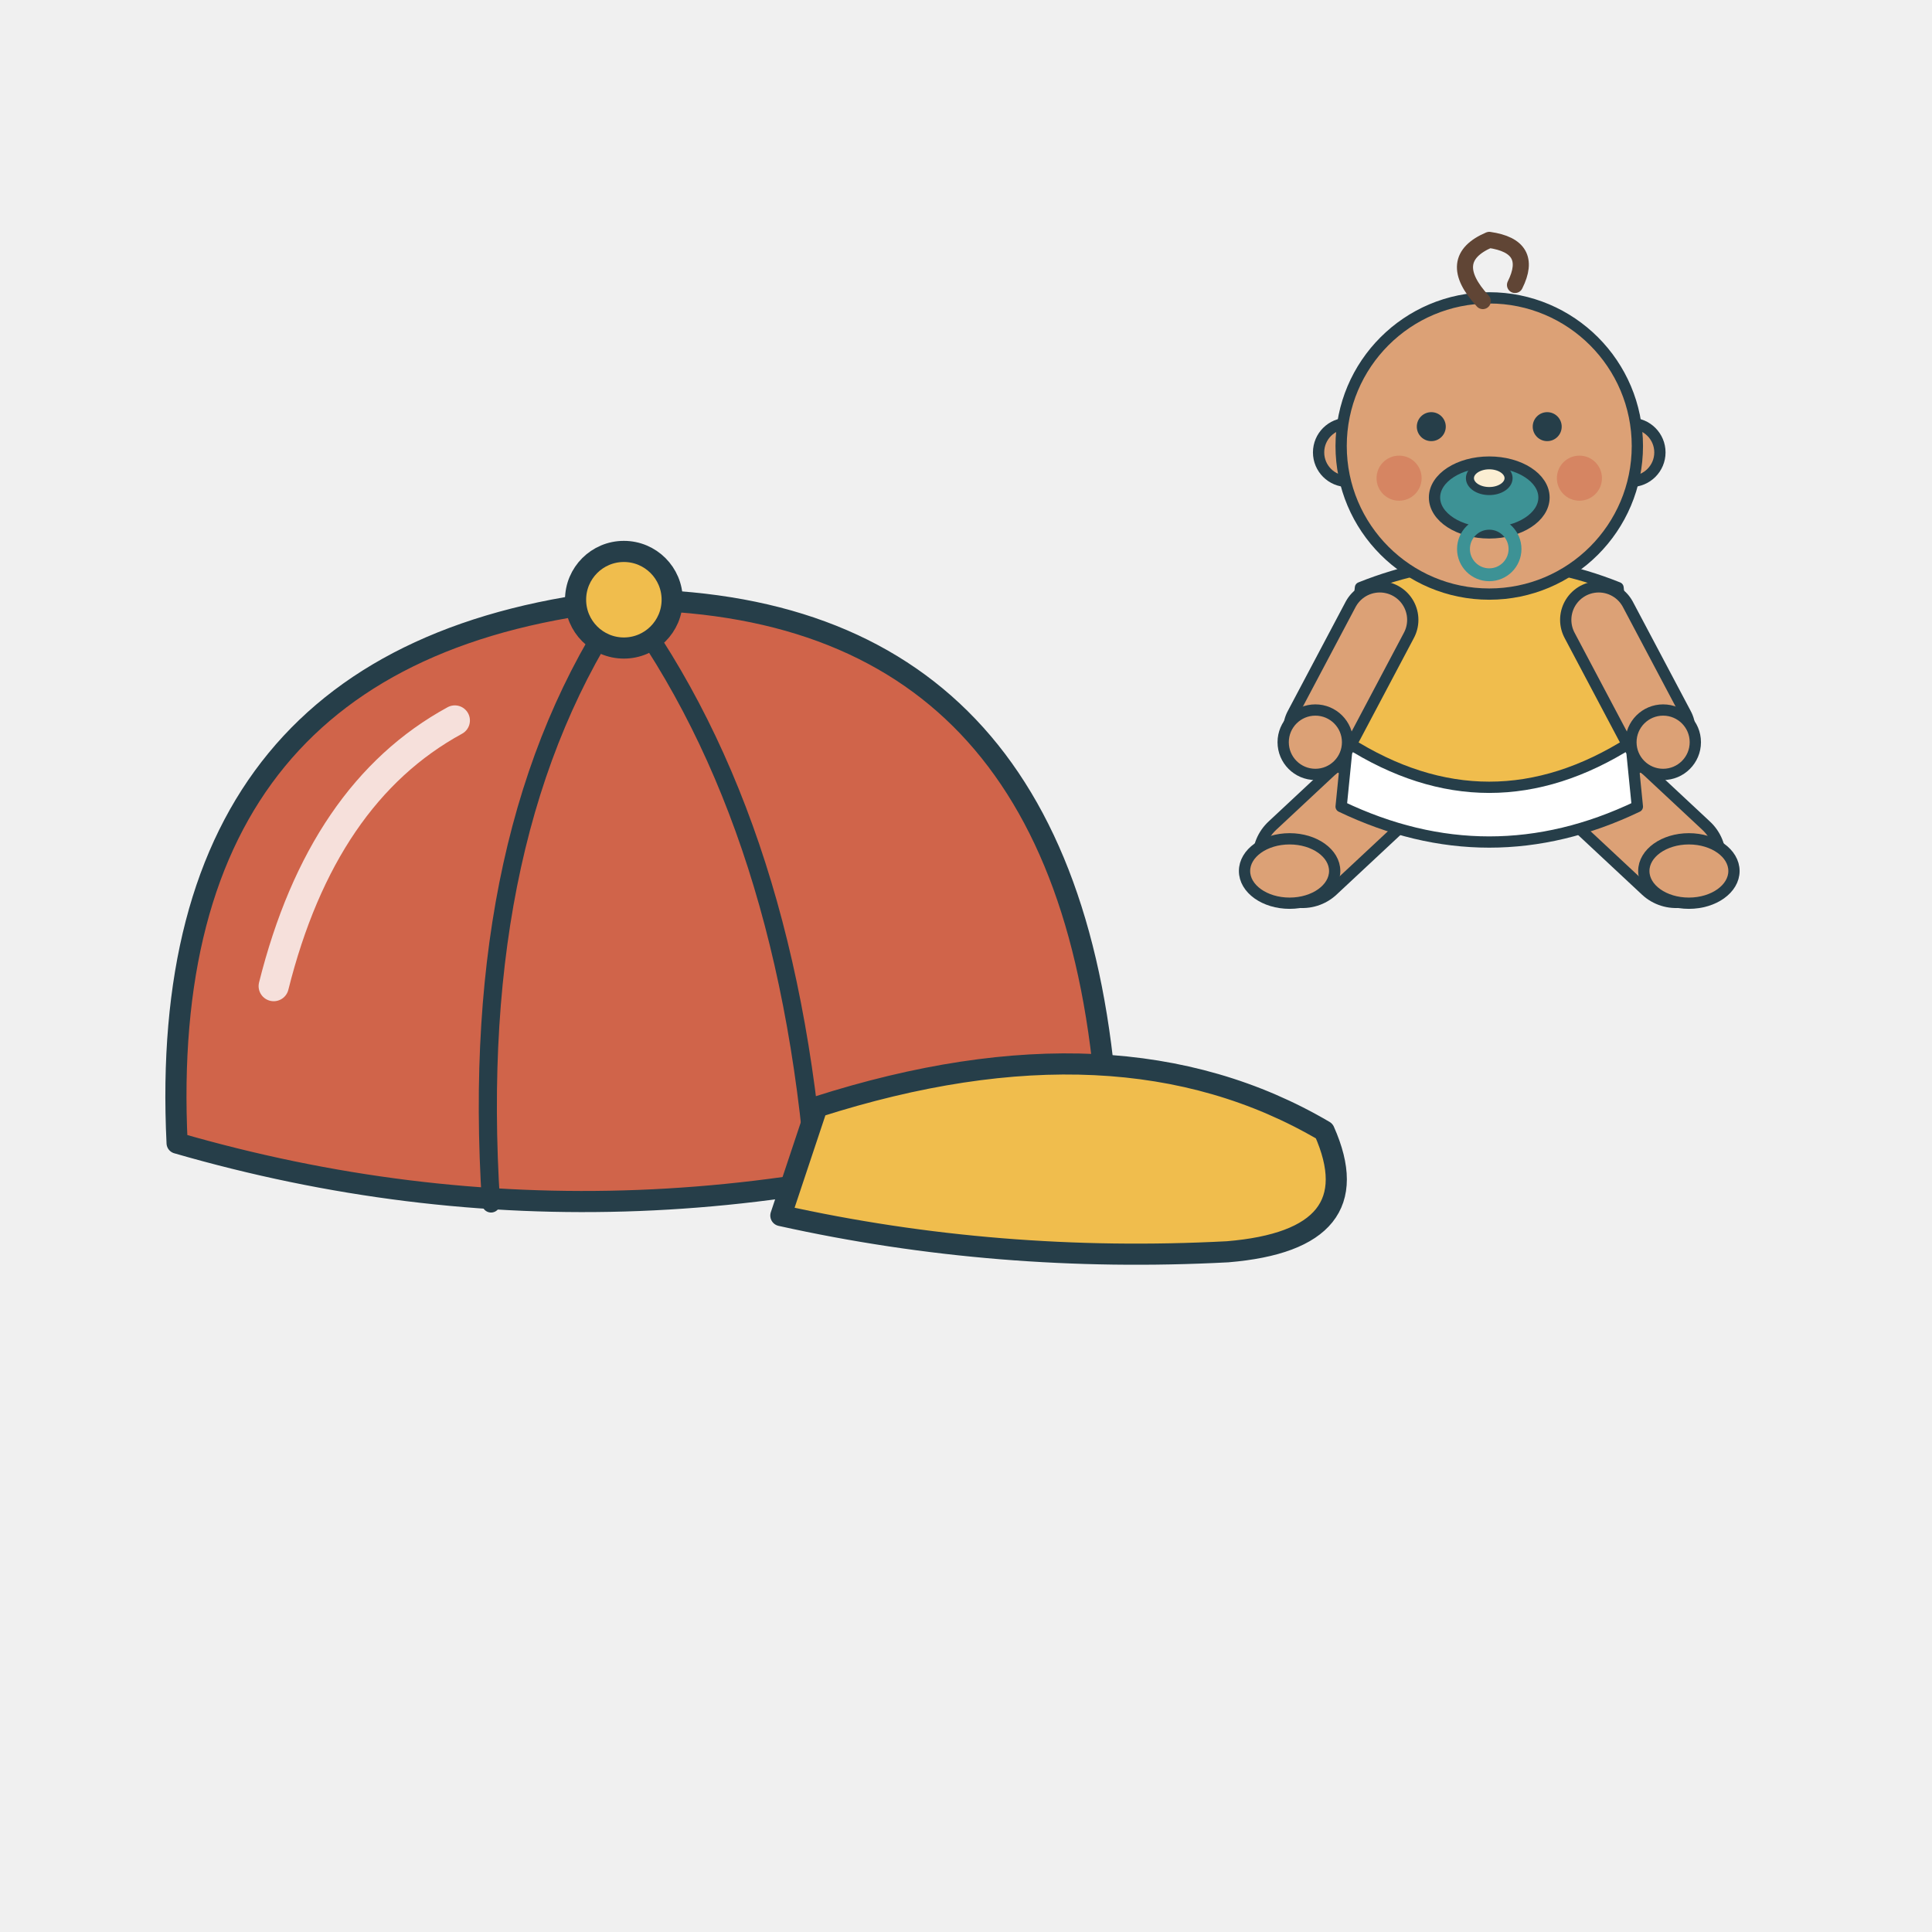
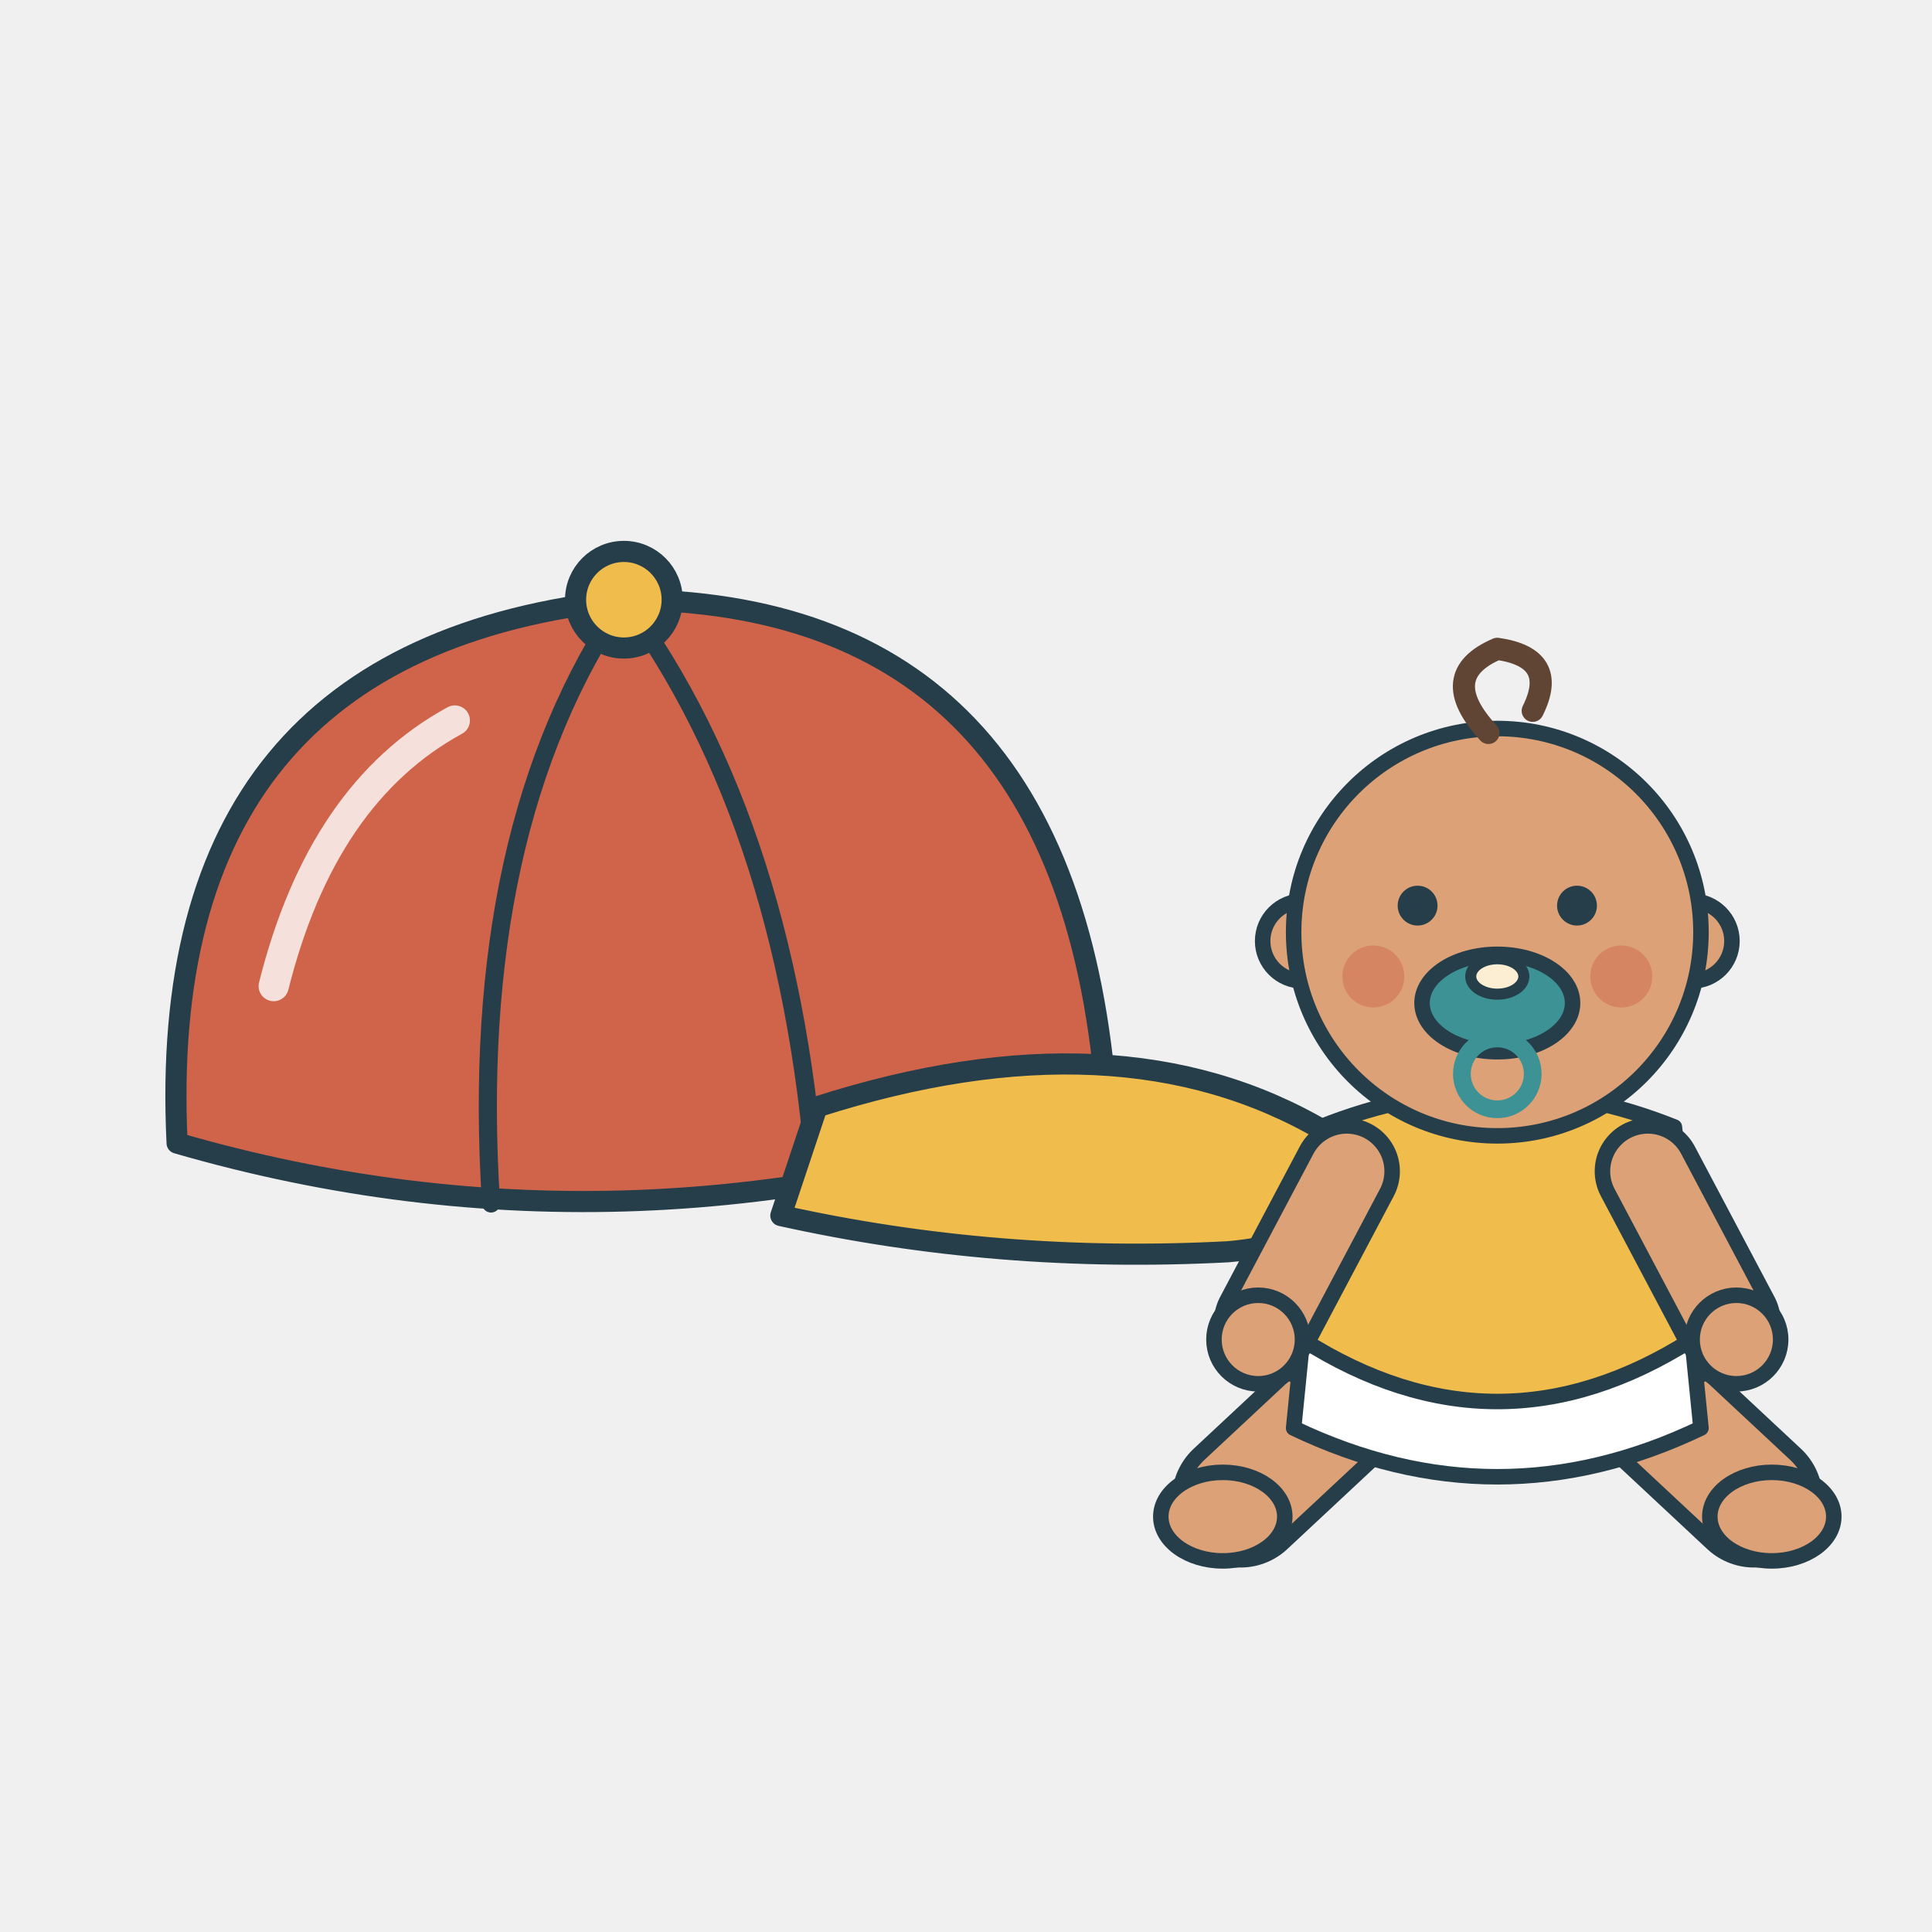
<svg xmlns="http://www.w3.org/2000/svg" viewBox="0 0 240 240">
  <g stroke="#263e49" stroke-width="3.5" stroke-linecap="round" stroke-linejoin="round">
    <g transform="translate(-8 25) scale(.75)">
      <g stroke="#263e49" stroke-width="3.5" stroke-linecap="round" stroke-linejoin="round">
        <path d="M40 156 Q36 74 114 66 Q188 66 194 150 Q116 178 40 156 Z" fill="#d0644a" />
        <path d="M114 66 Q88 104 92 166 M114 66 Q142 104 146 166" fill="none" stroke-width="3" />
        <circle cx="114" cy="66" r="8" fill="#f0bd4d" />
        <path d="M56 130 Q64 98 86 86" fill="none" stroke="#ffffff" stroke-width="5" stroke-opacity="0.8" />
        <path d="M146 150 Q196 134 230 154 Q238 172 214 174 Q176 176 140 168 Z" fill="#f0bd4d" />
      </g>
    </g>
-     <g transform="translate(137 25) scale(.4)">
+     <g transform="translate(120 74) scale(.55)">
      <g stroke="#263e49" stroke-width="3.5" stroke-linecap="round" stroke-linejoin="round">
        <path d="M92 176 L62 204" fill="none" stroke="#263e49" stroke-width="31" />
        <path d="M92 176 L62 204" fill="none" stroke="#dca176" stroke-width="24" />
        <path d="M148 176 L178 204" fill="none" stroke="#263e49" stroke-width="31" />
        <path d="M148 176 L178 204" fill="none" stroke="#dca176" stroke-width="24" />
        <ellipse cx="58" cy="208" rx="14" ry="10" fill="#dca176" />
        <ellipse cx="182" cy="208" rx="14" ry="10" fill="#dca176" />
        <path d="M80 120 Q120 104 160 120 L166 176 Q120 192 74 176 Z" fill="#f0bd4d" />
        <path d="M76 168 Q120 196 164 168 L166 188 Q120 210 74 188 Z" fill="#ffffff" />
        <path d="M86 130 L68 164" fill="none" stroke="#263e49" stroke-width="24" />
        <path d="M86 130 L68 164" fill="none" stroke="#dca176" stroke-width="17" />
        <path d="M154 130 L172 164" fill="none" stroke="#263e49" stroke-width="24" />
        <path d="M154 130 L172 164" fill="none" stroke="#dca176" stroke-width="17" />
        <circle cx="66" cy="168" r="10" fill="#dca176" />
        <circle cx="174" cy="168" r="10" fill="#dca176" />
        <circle cx="76" cy="78" r="9" fill="#dca176" />
        <circle cx="164" cy="78" r="9" fill="#dca176" />
        <circle cx="120" cy="76" r="46" fill="#dca176" />
        <path d="M118 31 Q106 18 120 12 Q134 14 128 26" fill="none" stroke="#604535" stroke-width="5" />
        <circle cx="102" cy="70" r="4.5" fill="#263e49" stroke="none" />
        <circle cx="138" cy="70" r="4.5" fill="#263e49" stroke="none" />
        <circle cx="92" cy="86" r="7" fill="#d0644a" stroke="none" fill-opacity="0.45" />
        <circle cx="148" cy="86" r="7" fill="#d0644a" stroke="none" fill-opacity="0.45" />
        <ellipse cx="120" cy="92" rx="17" ry="11" fill="#3d9295" />
        <ellipse cx="120" cy="86" rx="6" ry="4" fill="#fbeed3" stroke-width="2.5" />
        <circle cx="120" cy="108" r="8" fill="none" stroke="#3d9295" stroke-width="4" />
      </g>
    </g>
  </g>
</svg>
